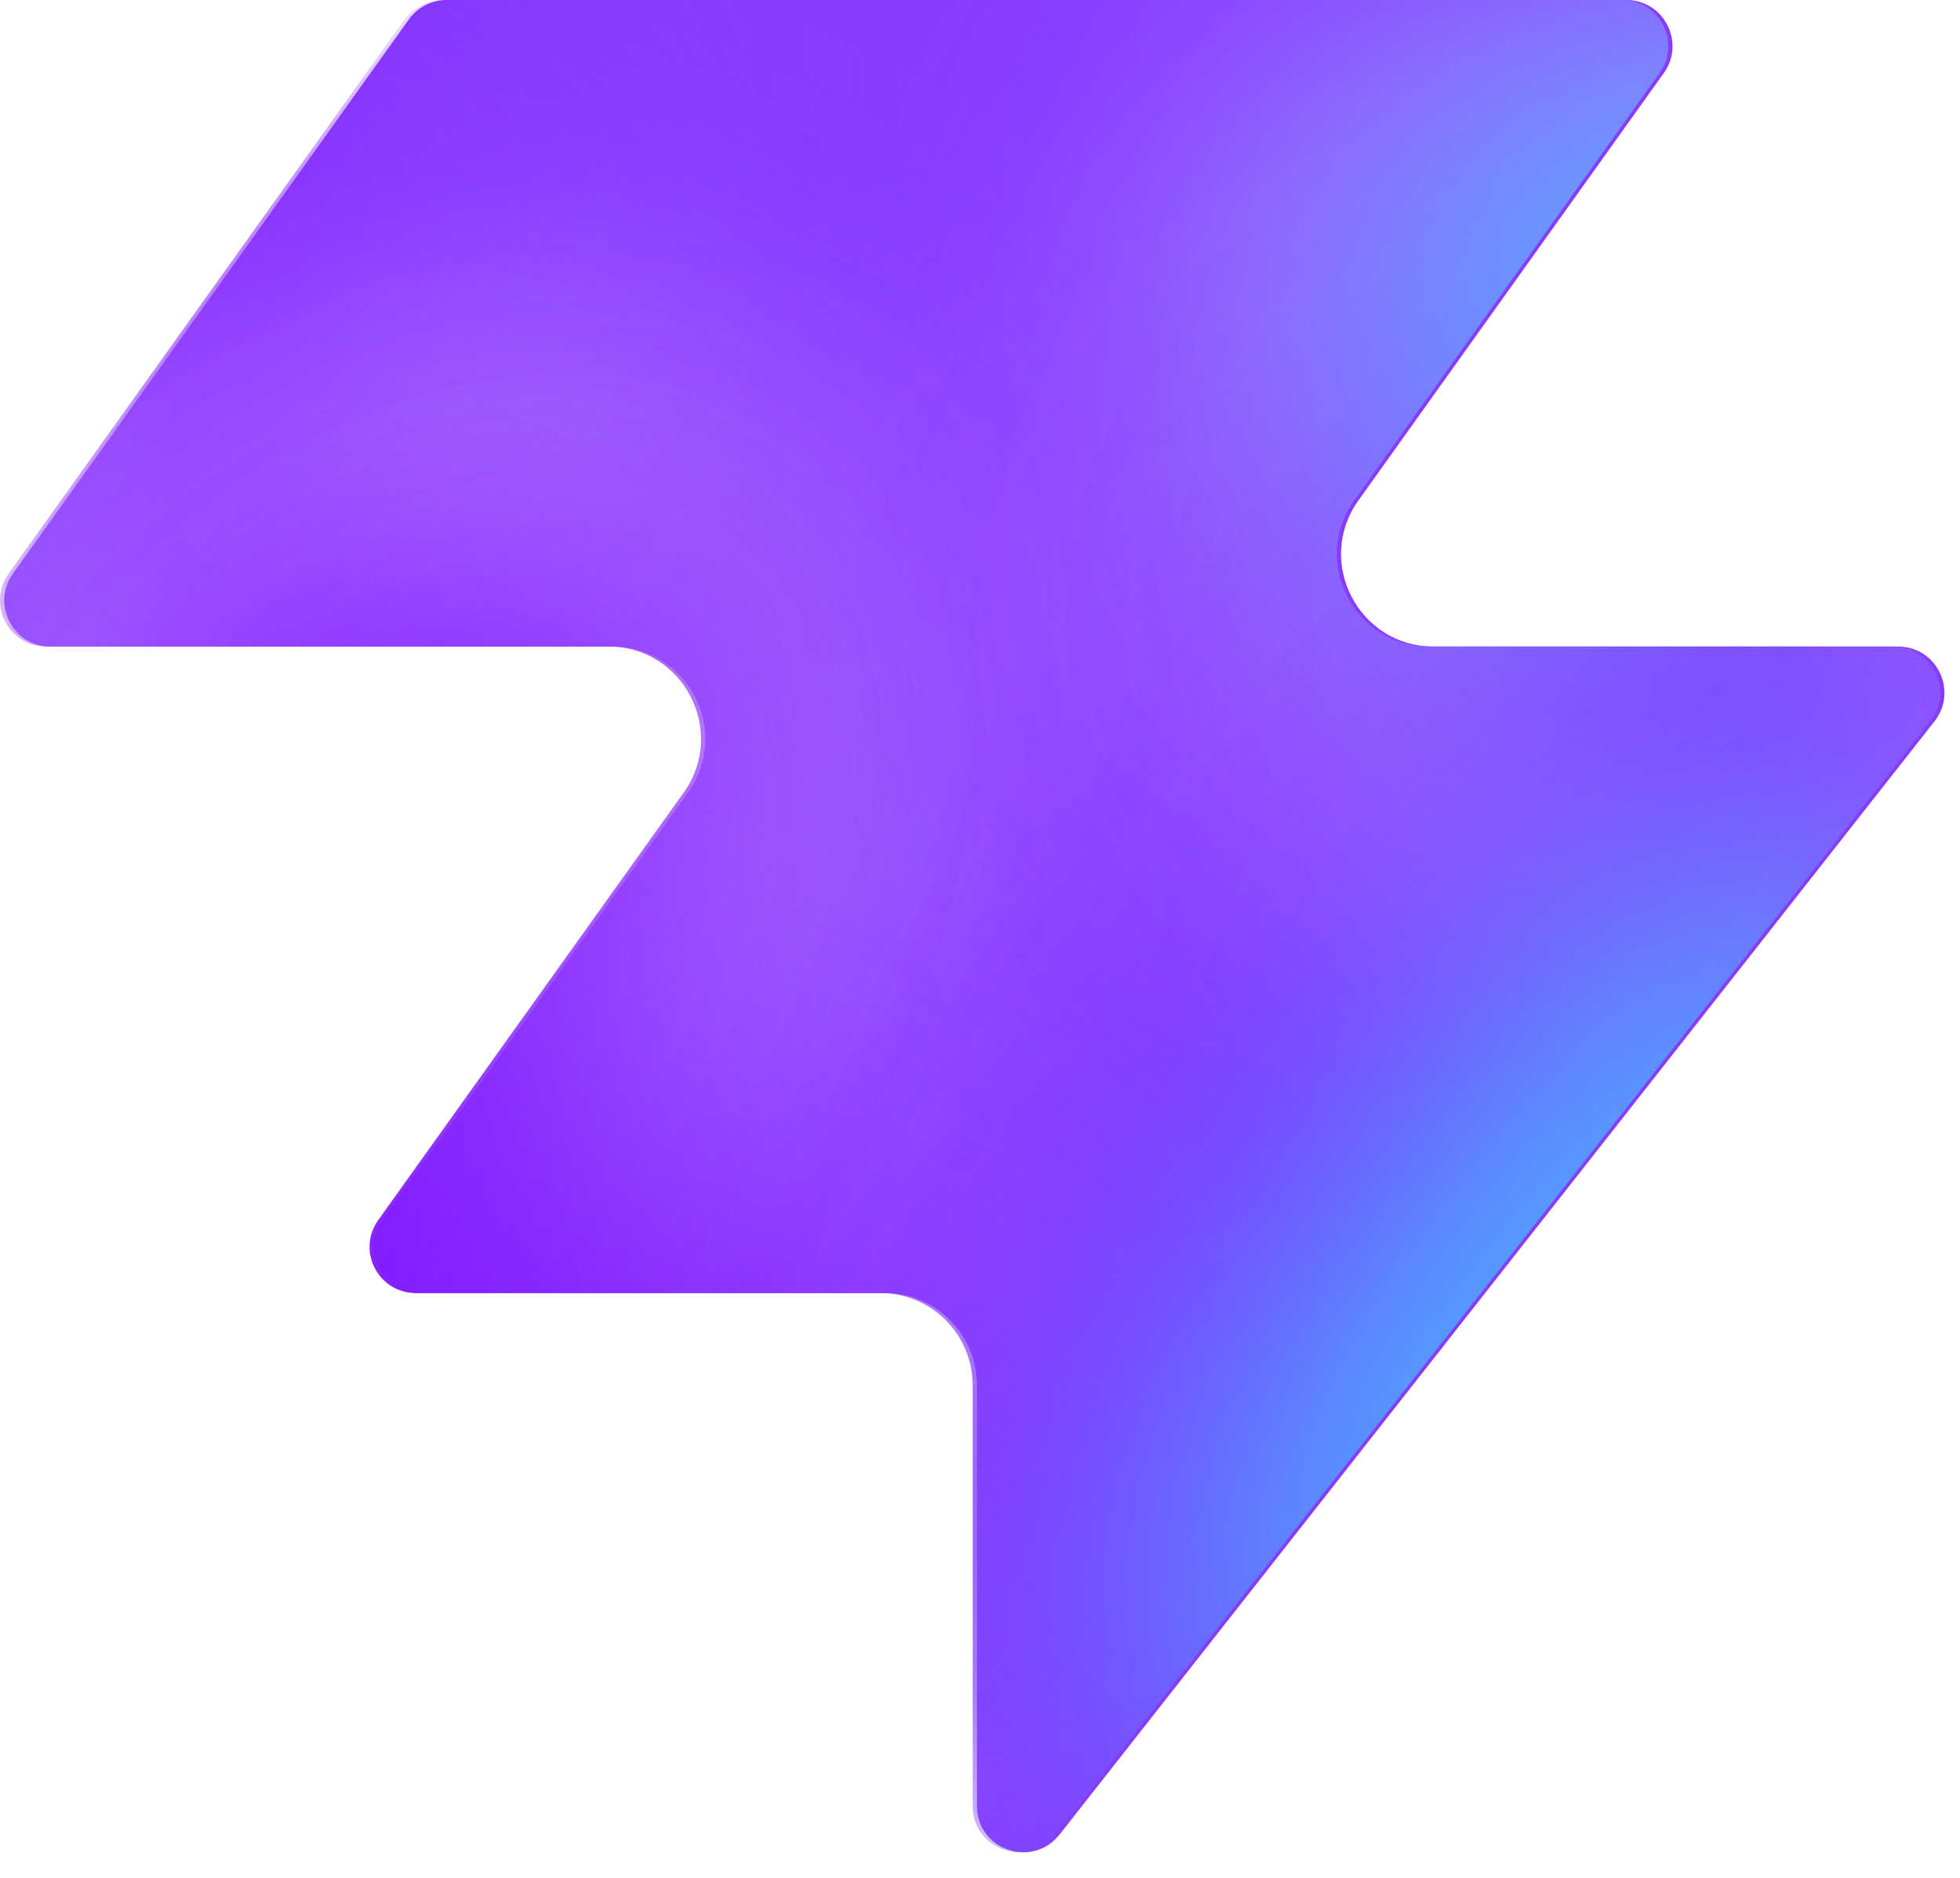
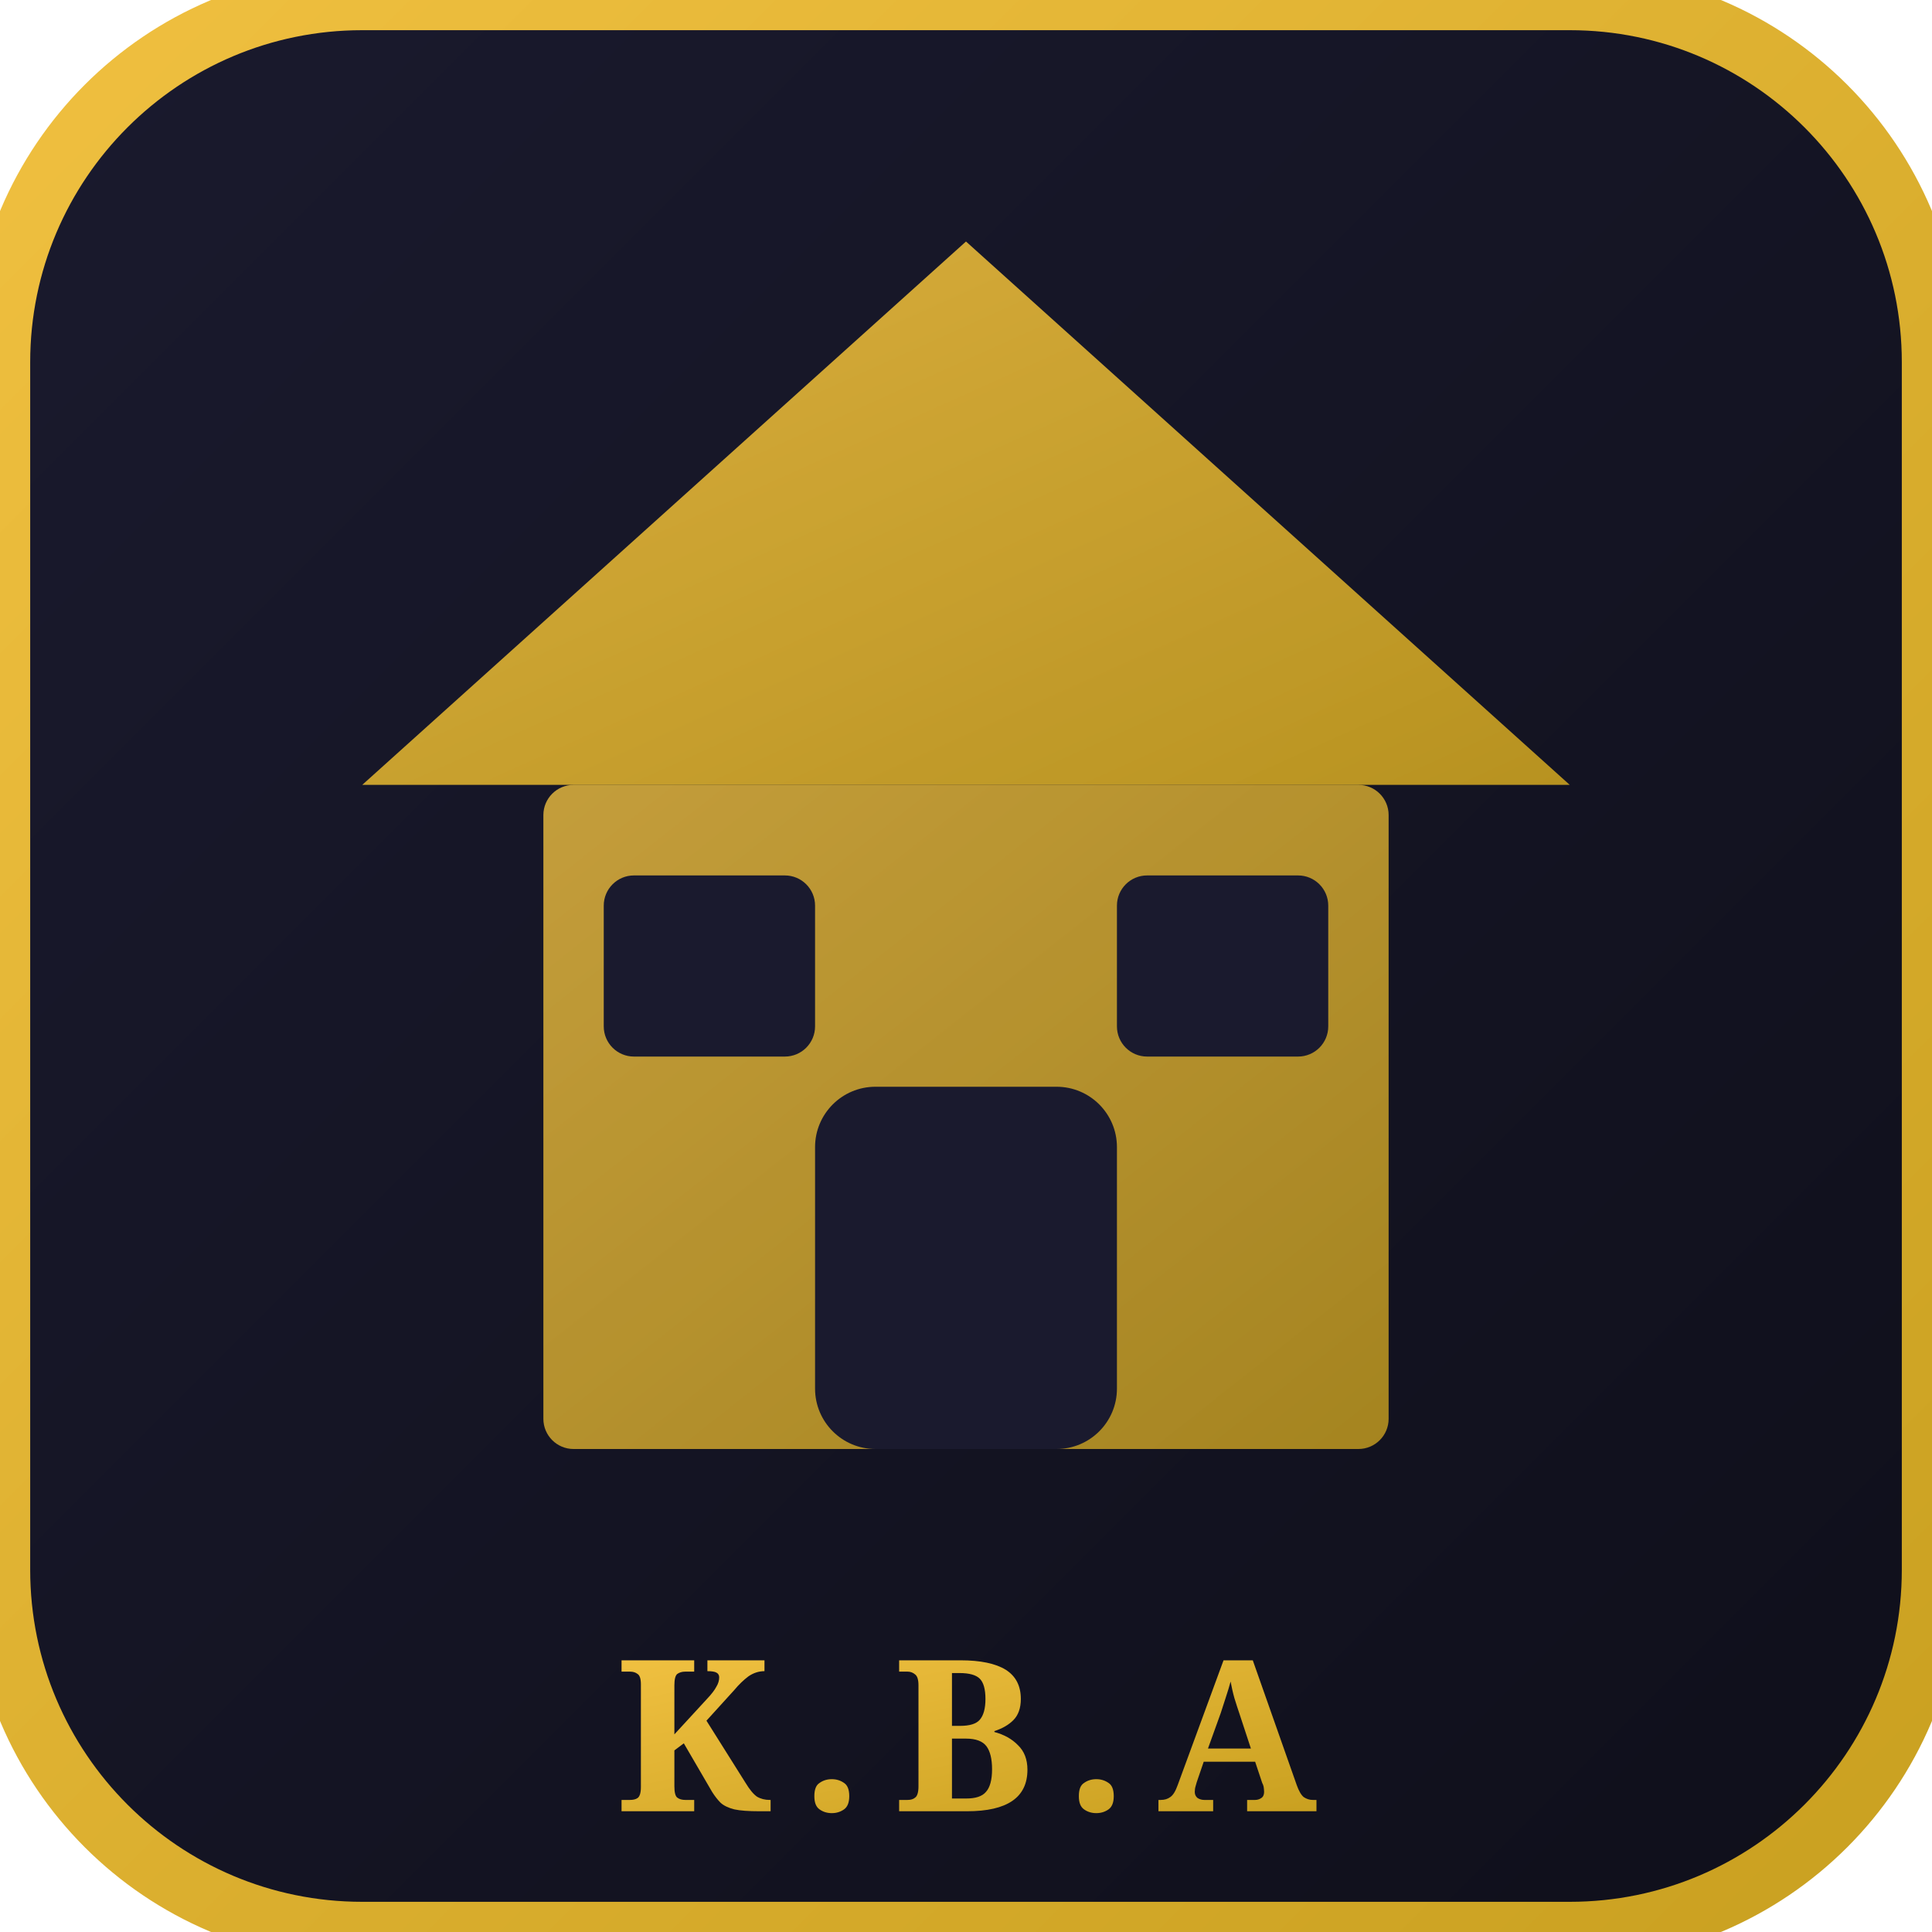
- <svg xmlns="http://www.w3.org/2000/svg" width="48" height="46" fill="none" viewBox="0 0 48 46">
-   <path fill="#863bff" d="M25.946 44.938c-.664.845-2.021.375-2.021-.698V33.937a2.26 2.26 0 0 0-2.262-2.262H10.287c-.92 0-1.456-1.04-.92-1.788l7.48-10.471c1.07-1.497 0-3.578-1.842-3.578H1.237c-.92 0-1.456-1.04-.92-1.788L10.013.474c.214-.297.556-.474.92-.474h28.894c.92 0 1.456 1.04.92 1.788l-7.48 10.471c-1.07 1.498 0 3.579 1.842 3.579h11.377c.943 0 1.473 1.088.89 1.83L25.947 44.94z" style="fill:#863bff;fill:color(display-p3 .525 .23 1);fill-opacity:1" />
-   <mask id="a" width="48" height="46" x="0" y="0" maskUnits="userSpaceOnUse" style="mask-type:alpha">
-     <path fill="#000" d="M25.842 44.938c-.664.844-2.021.375-2.021-.698V33.937a2.26 2.26 0 0 0-2.262-2.262H10.183c-.92 0-1.456-1.04-.92-1.788l7.48-10.471c1.07-1.498 0-3.579-1.842-3.579H1.133c-.92 0-1.456-1.04-.92-1.787L9.91.473c.214-.297.556-.474.92-.474h28.894c.92 0 1.456 1.04.92 1.788l-7.48 10.471c-1.07 1.498 0 3.578 1.842 3.578h11.377c.943 0 1.473 1.088.89 1.832L25.843 44.94z" style="fill:#000;fill-opacity:1" />
-   </mask>
-   <g mask="url(#a)">
-     <g filter="url(#b)">
-       <ellipse cx="5.508" cy="14.704" fill="#ede6ff" rx="5.508" ry="14.704" style="fill:#ede6ff;fill:color(display-p3 .927 .903 1);fill-opacity:1" transform="matrix(.00324 1 1 -.00324 -4.47 31.516)" />
-     </g>
-     <g filter="url(#c)">
-       <ellipse cx="10.399" cy="29.851" fill="#ede6ff" rx="10.399" ry="29.851" style="fill:#ede6ff;fill:color(display-p3 .927 .903 1);fill-opacity:1" transform="matrix(.00324 1 1 -.00324 -39.328 7.883)" />
-     </g>
-     <g filter="url(#d)">
-       <ellipse cx="5.508" cy="30.487" fill="#7e14ff" rx="5.508" ry="30.487" style="fill:#7e14ff;fill:color(display-p3 .492 .077 1);fill-opacity:1" transform="rotate(89.814 -25.913 -14.639)scale(1 -1)" />
-     </g>
-     <g filter="url(#e)">
-       <ellipse cx="5.508" cy="30.599" fill="#7e14ff" rx="5.508" ry="30.599" style="fill:#7e14ff;fill:color(display-p3 .492 .077 1);fill-opacity:1" transform="rotate(89.814 -32.644 -3.334)scale(1 -1)" />
-     </g>
-     <g filter="url(#f)">
-       <ellipse cx="5.508" cy="30.599" fill="#7e14ff" rx="5.508" ry="30.599" style="fill:#7e14ff;fill:color(display-p3 .492 .077 1);fill-opacity:1" transform="matrix(.00324 1 1 -.00324 -34.34 30.47)" />
-     </g>
-     <g filter="url(#g)">
-       <ellipse cx="14.072" cy="22.078" fill="#ede6ff" rx="14.072" ry="22.078" style="fill:#ede6ff;fill:color(display-p3 .927 .903 1);fill-opacity:1" transform="rotate(93.35 24.506 48.493)scale(-1 1)" />
-     </g>
-     <g filter="url(#h)">
-       <ellipse cx="3.47" cy="21.501" fill="#7e14ff" rx="3.47" ry="21.501" style="fill:#7e14ff;fill:color(display-p3 .492 .077 1);fill-opacity:1" transform="rotate(89.009 28.708 47.59)scale(-1 1)" />
-     </g>
-     <g filter="url(#i)">
-       <ellipse cx="3.47" cy="21.501" fill="#7e14ff" rx="3.47" ry="21.501" style="fill:#7e14ff;fill:color(display-p3 .492 .077 1);fill-opacity:1" transform="rotate(89.009 28.708 47.59)scale(-1 1)" />
-     </g>
-     <g filter="url(#j)">
-       <ellipse cx=".387" cy="8.972" fill="#7e14ff" rx="4.407" ry="29.108" style="fill:#7e14ff;fill:color(display-p3 .492 .077 1);fill-opacity:1" transform="rotate(39.51 .387 8.972)" />
-     </g>
-     <g filter="url(#k)">
-       <ellipse cx="47.523" cy="-6.092" fill="#7e14ff" rx="4.407" ry="29.108" style="fill:#7e14ff;fill:color(display-p3 .492 .077 1);fill-opacity:1" transform="rotate(37.892 47.523 -6.092)" />
-     </g>
-     <g filter="url(#l)">
-       <ellipse cx="41.412" cy="6.333" fill="#47bfff" rx="5.971" ry="9.665" style="fill:#47bfff;fill:color(display-p3 .28 .748 1);fill-opacity:1" transform="rotate(37.892 41.412 6.333)" />
-     </g>
-     <g filter="url(#m)">
-       <ellipse cx="-1.879" cy="38.332" fill="#7e14ff" rx="4.407" ry="29.108" style="fill:#7e14ff;fill:color(display-p3 .492 .077 1);fill-opacity:1" transform="rotate(37.892 -1.88 38.332)" />
-     </g>
-     <g filter="url(#n)">
-       <ellipse cx="-1.879" cy="38.332" fill="#7e14ff" rx="4.407" ry="29.108" style="fill:#7e14ff;fill:color(display-p3 .492 .077 1);fill-opacity:1" transform="rotate(37.892 -1.88 38.332)" />
-     </g>
-     <g filter="url(#o)">
-       <ellipse cx="35.651" cy="29.907" fill="#7e14ff" rx="4.407" ry="29.108" style="fill:#7e14ff;fill:color(display-p3 .492 .077 1);fill-opacity:1" transform="rotate(37.892 35.651 29.907)" />
-     </g>
-     <g filter="url(#p)">
-       <ellipse cx="38.418" cy="32.4" fill="#47bfff" rx="5.971" ry="15.297" style="fill:#47bfff;fill:color(display-p3 .28 .748 1);fill-opacity:1" transform="rotate(37.892 38.418 32.4)" />
-     </g>
-   </g>
+ <svg xmlns="http://www.w3.org/2000/svg" viewBox="0 0 64 64" width="64" height="64">
  <defs>
-     <filter id="b" width="60.045" height="41.654" x="-19.77" y="16.149" color-interpolation-filters="sRGB" filterUnits="userSpaceOnUse">
-       <feFlood flood-opacity="0" result="BackgroundImageFix" />
-       <feBlend in="SourceGraphic" in2="BackgroundImageFix" result="shape" />
-       <feGaussianBlur result="effect1_foregroundBlur_2002_17158" stdDeviation="7.659" />
-     </filter>
-     <filter id="c" width="90.34" height="51.437" x="-54.613" y="-7.533" color-interpolation-filters="sRGB" filterUnits="userSpaceOnUse">
-       <feFlood flood-opacity="0" result="BackgroundImageFix" />
-       <feBlend in="SourceGraphic" in2="BackgroundImageFix" result="shape" />
-       <feGaussianBlur result="effect1_foregroundBlur_2002_17158" stdDeviation="7.659" />
-     </filter>
-     <filter id="d" width="79.355" height="29.4" x="-49.64" y="2.03" color-interpolation-filters="sRGB" filterUnits="userSpaceOnUse">
-       <feFlood flood-opacity="0" result="BackgroundImageFix" />
-       <feBlend in="SourceGraphic" in2="BackgroundImageFix" result="shape" />
-       <feGaussianBlur result="effect1_foregroundBlur_2002_17158" stdDeviation="4.596" />
-     </filter>
-     <filter id="e" width="79.579" height="29.4" x="-45.045" y="20.029" color-interpolation-filters="sRGB" filterUnits="userSpaceOnUse">
-       <feFlood flood-opacity="0" result="BackgroundImageFix" />
-       <feBlend in="SourceGraphic" in2="BackgroundImageFix" result="shape" />
-       <feGaussianBlur result="effect1_foregroundBlur_2002_17158" stdDeviation="4.596" />
-     </filter>
-     <filter id="f" width="79.579" height="29.4" x="-43.513" y="21.178" color-interpolation-filters="sRGB" filterUnits="userSpaceOnUse">
-       <feFlood flood-opacity="0" result="BackgroundImageFix" />
-       <feBlend in="SourceGraphic" in2="BackgroundImageFix" result="shape" />
-       <feGaussianBlur result="effect1_foregroundBlur_2002_17158" stdDeviation="4.596" />
-     </filter>
-     <filter id="g" width="74.749" height="58.852" x="15.756" y="-17.901" color-interpolation-filters="sRGB" filterUnits="userSpaceOnUse">
-       <feFlood flood-opacity="0" result="BackgroundImageFix" />
-       <feBlend in="SourceGraphic" in2="BackgroundImageFix" result="shape" />
-       <feGaussianBlur result="effect1_foregroundBlur_2002_17158" stdDeviation="7.659" />
-     </filter>
-     <filter id="h" width="61.377" height="25.362" x="23.548" y="2.284" color-interpolation-filters="sRGB" filterUnits="userSpaceOnUse">
-       <feFlood flood-opacity="0" result="BackgroundImageFix" />
-       <feBlend in="SourceGraphic" in2="BackgroundImageFix" result="shape" />
-       <feGaussianBlur result="effect1_foregroundBlur_2002_17158" stdDeviation="4.596" />
-     </filter>
-     <filter id="i" width="61.377" height="25.362" x="23.548" y="2.284" color-interpolation-filters="sRGB" filterUnits="userSpaceOnUse">
-       <feFlood flood-opacity="0" result="BackgroundImageFix" />
-       <feBlend in="SourceGraphic" in2="BackgroundImageFix" result="shape" />
-       <feGaussianBlur result="effect1_foregroundBlur_2002_17158" stdDeviation="4.596" />
-     </filter>
-     <filter id="j" width="56.045" height="63.649" x="-27.636" y="-22.853" color-interpolation-filters="sRGB" filterUnits="userSpaceOnUse">
-       <feFlood flood-opacity="0" result="BackgroundImageFix" />
-       <feBlend in="SourceGraphic" in2="BackgroundImageFix" result="shape" />
-       <feGaussianBlur result="effect1_foregroundBlur_2002_17158" stdDeviation="4.596" />
-     </filter>
-     <filter id="k" width="54.814" height="64.646" x="20.116" y="-38.415" color-interpolation-filters="sRGB" filterUnits="userSpaceOnUse">
-       <feFlood flood-opacity="0" result="BackgroundImageFix" />
-       <feBlend in="SourceGraphic" in2="BackgroundImageFix" result="shape" />
-       <feGaussianBlur result="effect1_foregroundBlur_2002_17158" stdDeviation="4.596" />
-     </filter>
-     <filter id="l" width="33.541" height="35.313" x="24.641" y="-11.323" color-interpolation-filters="sRGB" filterUnits="userSpaceOnUse">
-       <feFlood flood-opacity="0" result="BackgroundImageFix" />
-       <feBlend in="SourceGraphic" in2="BackgroundImageFix" result="shape" />
-       <feGaussianBlur result="effect1_foregroundBlur_2002_17158" stdDeviation="4.596" />
-     </filter>
-     <filter id="m" width="54.814" height="64.646" x="-29.286" y="6.009" color-interpolation-filters="sRGB" filterUnits="userSpaceOnUse">
-       <feFlood flood-opacity="0" result="BackgroundImageFix" />
-       <feBlend in="SourceGraphic" in2="BackgroundImageFix" result="shape" />
-       <feGaussianBlur result="effect1_foregroundBlur_2002_17158" stdDeviation="4.596" />
-     </filter>
-     <filter id="n" width="54.814" height="64.646" x="-29.286" y="6.009" color-interpolation-filters="sRGB" filterUnits="userSpaceOnUse">
-       <feFlood flood-opacity="0" result="BackgroundImageFix" />
-       <feBlend in="SourceGraphic" in2="BackgroundImageFix" result="shape" />
-       <feGaussianBlur result="effect1_foregroundBlur_2002_17158" stdDeviation="4.596" />
-     </filter>
-     <filter id="o" width="54.814" height="64.646" x="8.244" y="-2.416" color-interpolation-filters="sRGB" filterUnits="userSpaceOnUse">
-       <feFlood flood-opacity="0" result="BackgroundImageFix" />
-       <feBlend in="SourceGraphic" in2="BackgroundImageFix" result="shape" />
-       <feGaussianBlur result="effect1_foregroundBlur_2002_17158" stdDeviation="4.596" />
-     </filter>
-     <filter id="p" width="39.409" height="43.623" x="18.713" y="10.588" color-interpolation-filters="sRGB" filterUnits="userSpaceOnUse">
-       <feFlood flood-opacity="0" result="BackgroundImageFix" />
-       <feBlend in="SourceGraphic" in2="BackgroundImageFix" result="shape" />
-       <feGaussianBlur result="effect1_foregroundBlur_2002_17158" stdDeviation="4.596" />
-     </filter>
+     <linearGradient id="goldGrad" x1="0%" y1="0%" x2="100%" y2="100%">
+       <stop offset="0%" style="stop-color:#F0C040;stop-opacity:1" />
+       <stop offset="100%" style="stop-color:#C9A020;stop-opacity:1" />
+     </linearGradient>
+     <linearGradient id="bgGrad" x1="0%" y1="0%" x2="100%" y2="100%">
+       <stop offset="0%" style="stop-color:#1a1a2e;stop-opacity:1" />
+       <stop offset="100%" style="stop-color:#0f0f1a;stop-opacity:1" />
+     </linearGradient>
  </defs>
+   <rect width="64" height="64" rx="12" fill="url(#bgGrad)" />
+   <rect width="64" height="64" rx="12" fill="none" stroke="url(#goldGrad)" stroke-width="2" />
+   <polygon points="32,8 52,26 12,26" fill="url(#goldGrad)" opacity="0.9" />
+   <rect x="18" y="26" width="28" height="22" rx="1" fill="url(#goldGrad)" opacity="0.8" />
+   <rect x="27" y="36" width="10" height="12" rx="2" fill="#1a1a2e" />
+   <rect x="20" y="29" width="7" height="6" rx="1" fill="#1a1a2e" />
+   <rect x="37" y="29" width="7" height="6" rx="1" fill="#1a1a2e" />
+   <text x="32" y="60" text-anchor="middle" font-family="Georgia, serif" font-size="7" font-weight="bold" fill="url(#goldGrad)" letter-spacing="1">K.B.A</text>
</svg>
